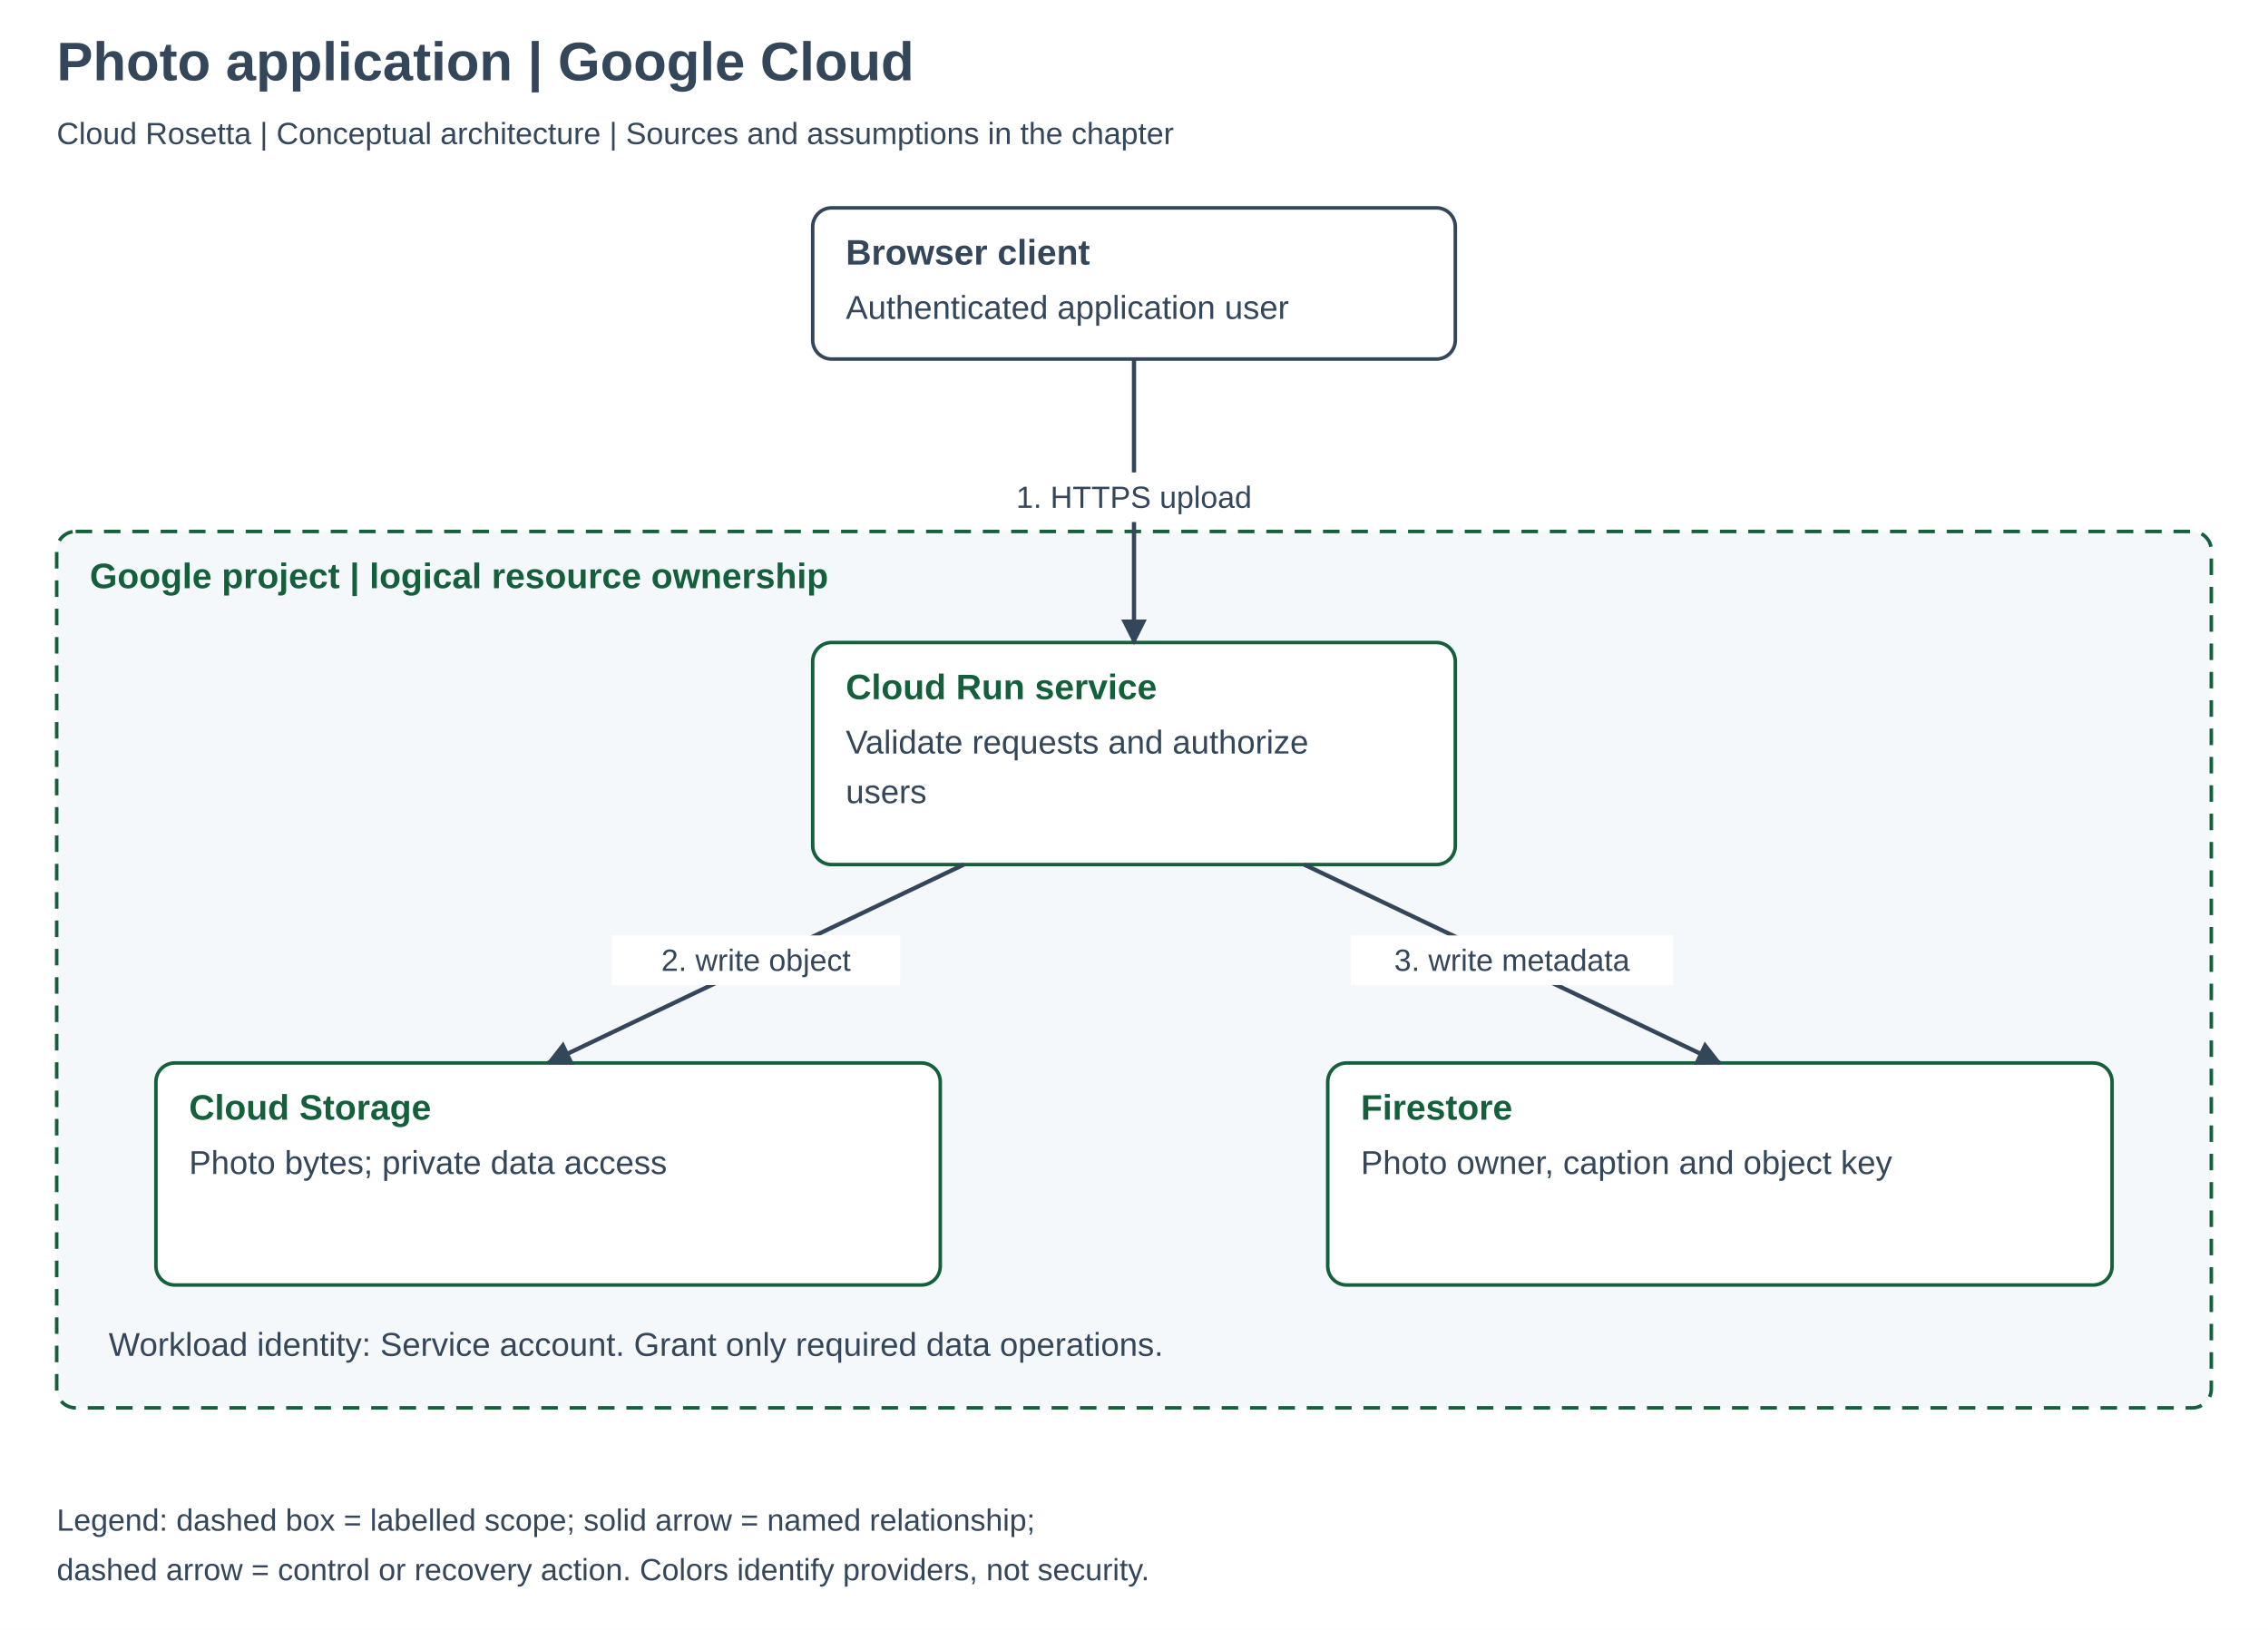
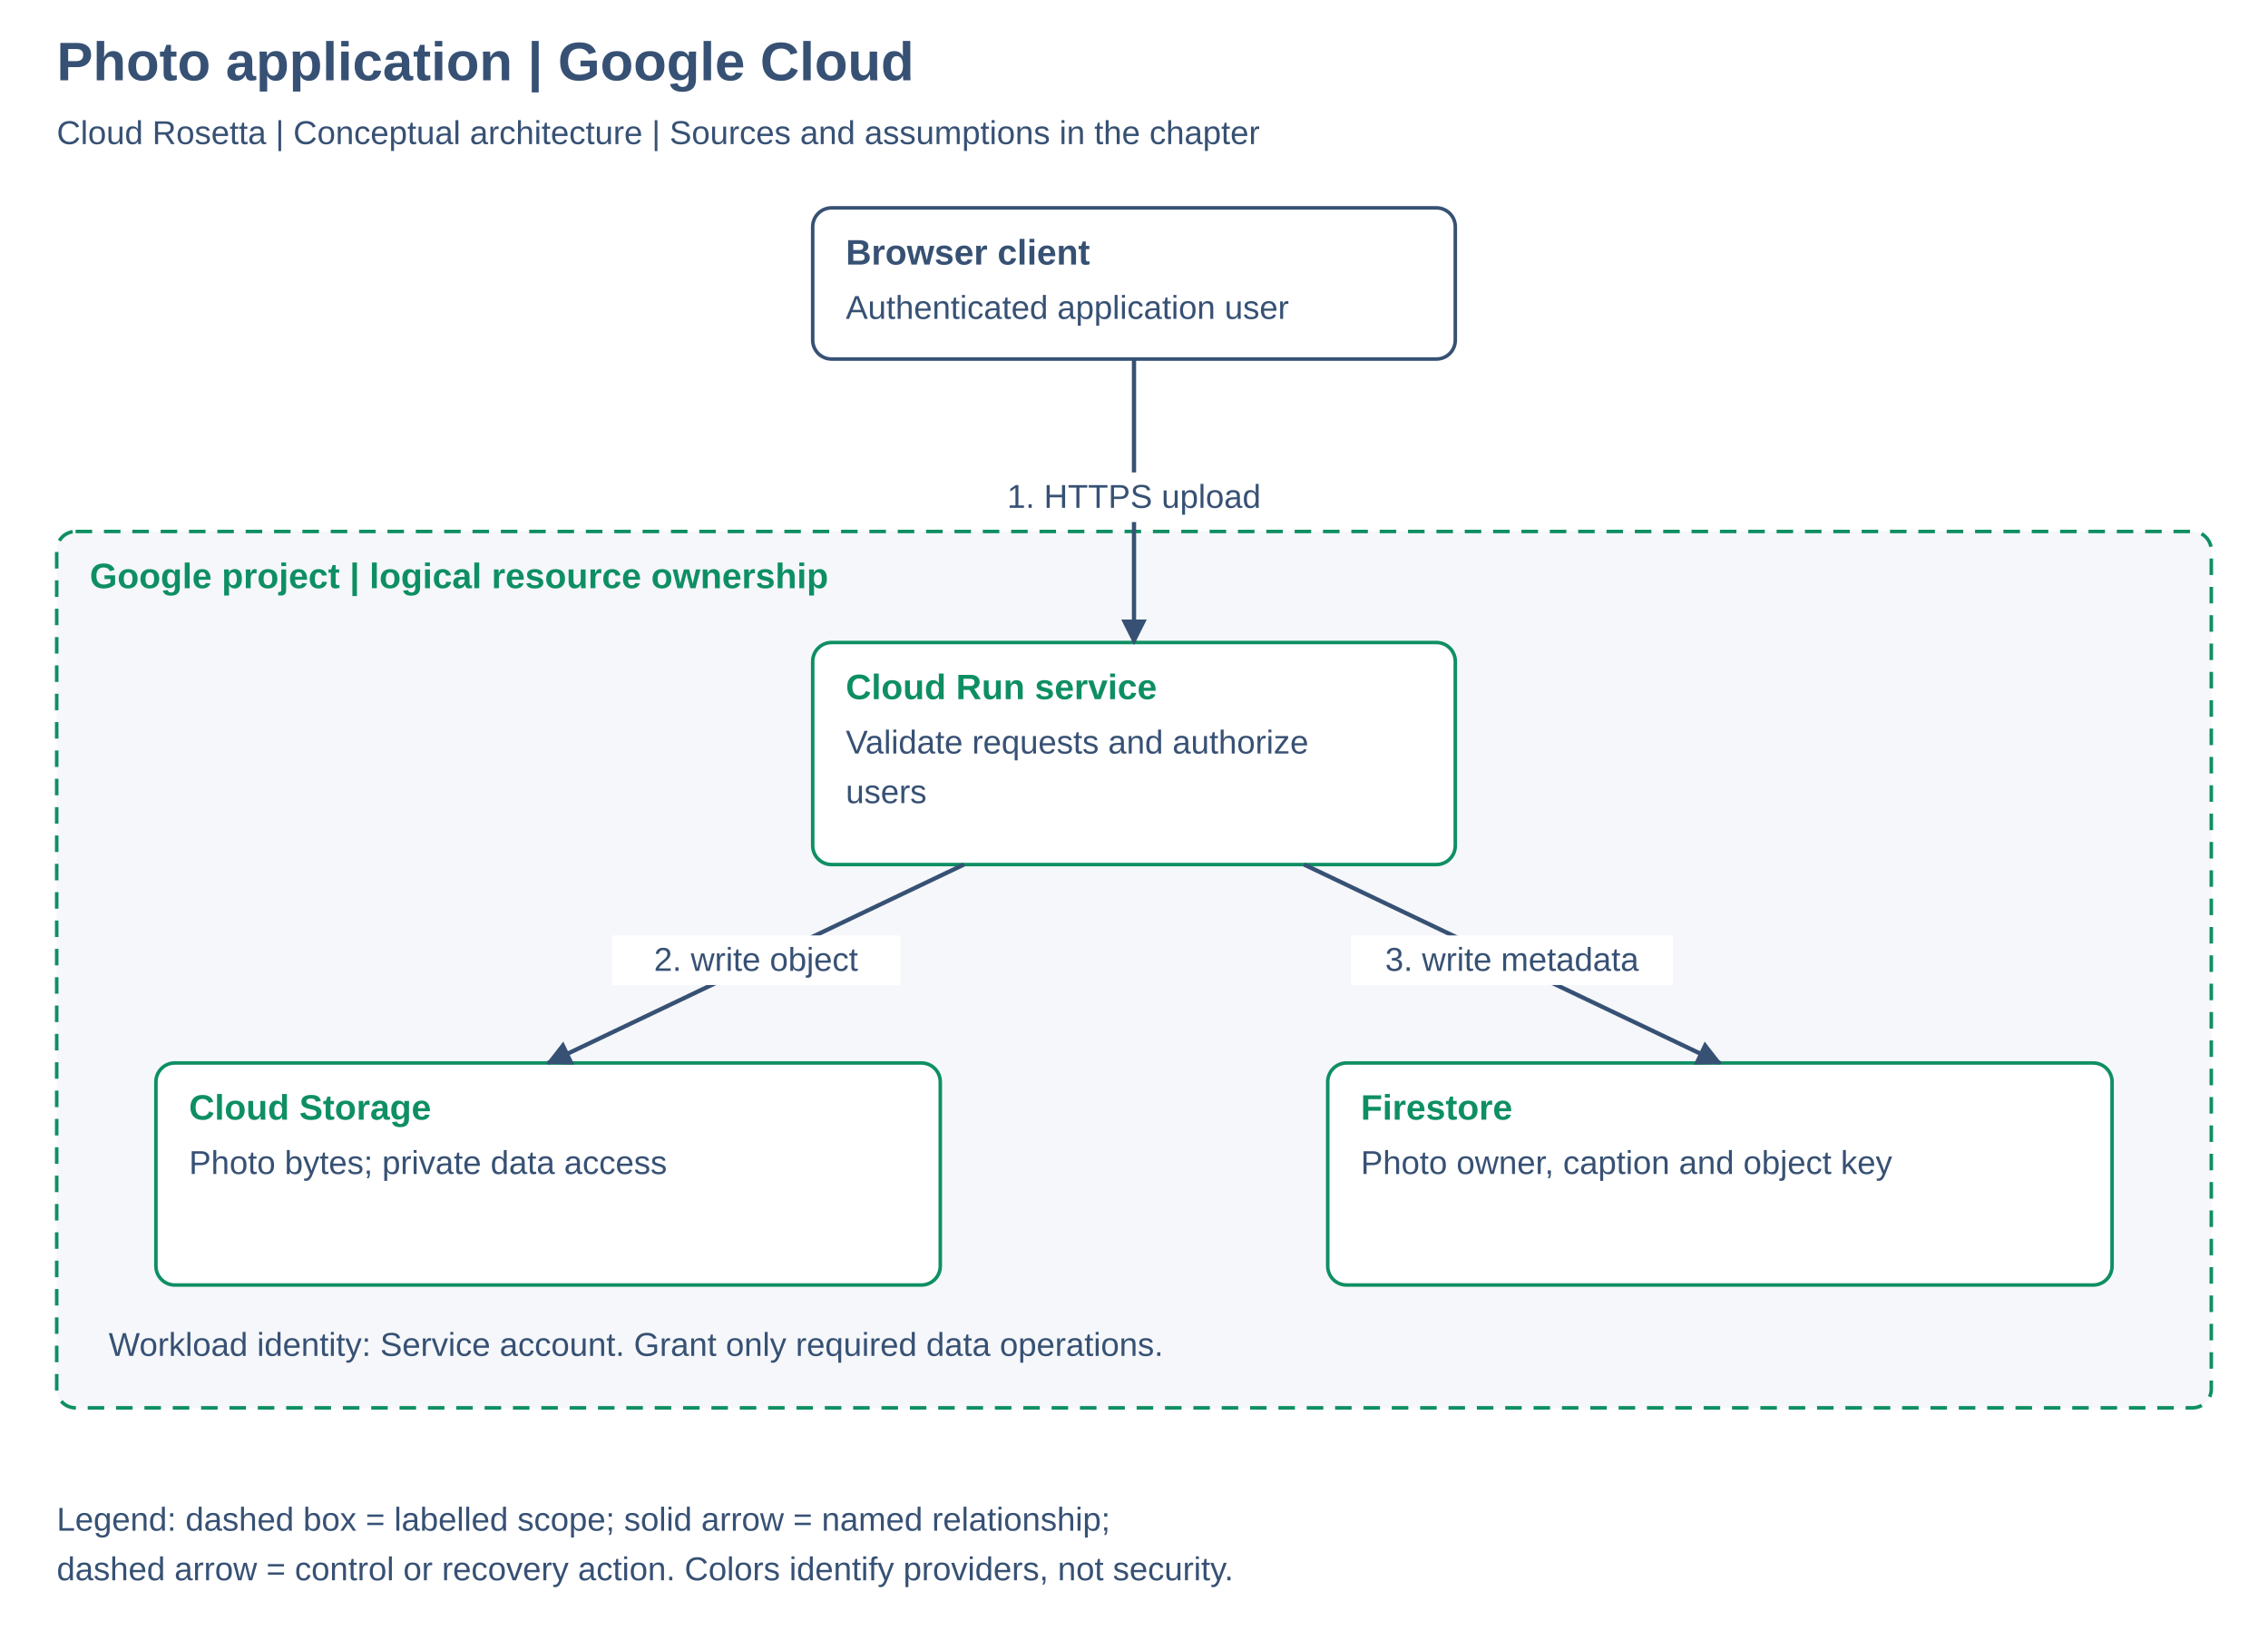
<svg xmlns="http://www.w3.org/2000/svg" viewBox="0 0 960 690" role="img" aria-labelledby="application-gcp-title application-gcp-desc" font-family="Arial, Helvetica, sans-serif">
  <defs>
    <marker id="application-gcp-arrow" viewBox="0 0 10 10" refX="9" refY="5" markerWidth="6" markerHeight="6" orient="auto">
-       <path d="M0,0 L10,5 L0,10 z" fill="#34465a" />
+       <path d="M0,0 L10,5 L0,10 z" fill="#375174" />
    </marker>
  </defs>
  <rect width="960" height="690" fill="#fff" />
-   <text x="24" y="34" font-size="23" fill="#34465a" font-weight="700">
+   <text x="24" y="34" font-size="23" fill="#375174" font-weight="700">
    <tspan x="24" dy="0">Photo application | Google Cloud</tspan>
  </text>
-   <text x="24" y="61" font-size="13" fill="#34465a" font-weight="400">
+   <text x="24" y="61" font-size="14" fill="#375174" font-weight="400">
    <tspan x="24" dy="0">Cloud Rosetta | Conceptual architecture | Sources and assumptions in the chapter</tspan>
  </text>
-   <text x="24" y="648" font-size="13" fill="#34465a" font-weight="400">
+   <text x="24" y="648" font-size="14" fill="#375174" font-weight="400">
    <tspan x="24" dy="0">Legend: dashed box = labelled scope; solid arrow = named relationship;</tspan>
  </text>
-   <text x="24" y="669" font-size="13" fill="#34465a" font-weight="400">
+   <text x="24" y="669" font-size="14" fill="#375174" font-weight="400">
    <tspan x="24" dy="0">dashed arrow = control or recovery action. Colors identify providers, not security.</tspan>
  </text>
-   <rect x="344" y="88" width="272" height="64" rx="8" fill="#ffffff" stroke="#34465a" stroke-width="1.5" />
-   <text x="358" y="112" font-size="15" fill="#34465a" font-weight="700">
+   <rect x="344" y="88" width="272" height="64" rx="8" fill="#FFFFFF" stroke="#375174" stroke-width="1.5" />
+   <text x="358" y="112" font-size="15" fill="#375174" font-weight="700">
    <tspan x="358" dy="0">Browser client</tspan>
  </text>
-   <text x="358" y="135" font-size="14" fill="#34465a" font-weight="400">
+   <text x="358" y="135" font-size="14" fill="#375174" font-weight="400">
    <tspan x="358" dy="0">Authenticated application user</tspan>
  </text>
-   <rect x="24" y="225" width="912" height="371" rx="8" fill="#f5f8fb" stroke="#14603c" stroke-width="1.5" stroke-dasharray="7 5" />
-   <text x="38" y="249" font-size="15" fill="#14603c" font-weight="700">
+   <rect x="24" y="225" width="912" height="371" rx="8" fill="#F5F7FA" stroke="#0E8F63" stroke-width="1.5" stroke-dasharray="7 5" />
+   <text x="38" y="249" font-size="15" fill="#0E8F63" font-weight="700">
    <tspan x="38" dy="0">Google project | logical resource ownership</tspan>
  </text>
-   <rect x="344" y="272" width="272" height="94" rx="8" fill="#ffffff" stroke="#14603c" stroke-width="1.5" />
-   <text x="358" y="296" font-size="15" fill="#14603c" font-weight="700">
+   <rect x="344" y="272" width="272" height="94" rx="8" fill="#FFFFFF" stroke="#0E8F63" stroke-width="1.5" />
+   <text x="358" y="296" font-size="15" fill="#0E8F63" font-weight="700">
    <tspan x="358" dy="0">Cloud Run service</tspan>
  </text>
-   <text x="358" y="319" font-size="14" fill="#34465a" font-weight="400">
+   <text x="358" y="319" font-size="14" fill="#375174" font-weight="400">
    <tspan x="358" dy="0">Validate requests and authorize</tspan>
    <tspan x="358" dy="21">users</tspan>
  </text>
-   <path d="M480,152 L480,272" fill="none" stroke="#34465a" stroke-width="1.8" marker-end="url(#application-gcp-arrow)" />
+   <path d="M480,152 L480,272" fill="none" stroke="#375174" stroke-width="1.8" marker-end="url(#application-gcp-arrow)" />
  <rect x="419.0" y="200.0" width="122.0" height="21" fill="#fff" />
-   <text x="480.0" y="215.0" text-anchor="middle" font-size="13" fill="#34465a">1. HTTPS upload</text>
-   <rect x="66" y="450" width="332" height="94" rx="8" fill="#ffffff" stroke="#14603c" stroke-width="1.5" />
-   <text x="80" y="474" font-size="15" fill="#14603c" font-weight="700">
+   <text x="480.0" y="215.0" text-anchor="middle" font-size="14" fill="#375174">1. HTTPS upload</text>
+   <rect x="66" y="450" width="332" height="94" rx="8" fill="#FFFFFF" stroke="#0E8F63" stroke-width="1.5" />
+   <text x="80" y="474" font-size="15" fill="#0E8F63" font-weight="700">
    <tspan x="80" dy="0">Cloud Storage</tspan>
  </text>
-   <text x="80" y="497" font-size="14" fill="#34465a" font-weight="400">
+   <text x="80" y="497" font-size="14" fill="#375174" font-weight="400">
    <tspan x="80" dy="0">Photo bytes; private data access</tspan>
  </text>
-   <rect x="562" y="450" width="332" height="94" rx="8" fill="#ffffff" stroke="#14603c" stroke-width="1.5" />
-   <text x="576" y="474" font-size="15" fill="#14603c" font-weight="700">
+   <rect x="562" y="450" width="332" height="94" rx="8" fill="#FFFFFF" stroke="#0E8F63" stroke-width="1.5" />
+   <text x="576" y="474" font-size="15" fill="#0E8F63" font-weight="700">
    <tspan x="576" dy="0">Firestore</tspan>
  </text>
-   <text x="576" y="497" font-size="14" fill="#34465a" font-weight="400">
+   <text x="576" y="497" font-size="14" fill="#375174" font-weight="400">
    <tspan x="576" dy="0">Photo owner, caption and object key</tspan>
  </text>
-   <path d="M408,366 L232,450" fill="none" stroke="#34465a" stroke-width="1.8" marker-end="url(#application-gcp-arrow)" />
+   <path d="M408,366 L232,450" fill="none" stroke="#375174" stroke-width="1.8" marker-end="url(#application-gcp-arrow)" />
  <rect x="259.0" y="396.0" width="122.0" height="21" fill="#fff" />
-   <text x="320.0" y="411.0" text-anchor="middle" font-size="13" fill="#34465a">2. write object</text>
-   <path d="M552,366 L728,450" fill="none" stroke="#34465a" stroke-width="1.8" marker-end="url(#application-gcp-arrow)" />
+   <text x="320.0" y="411.0" text-anchor="middle" font-size="14" fill="#375174">2. write object</text>
+   <path d="M552,366 L728,450" fill="none" stroke="#375174" stroke-width="1.8" marker-end="url(#application-gcp-arrow)" />
  <rect x="571.8" y="396.0" width="136.4" height="21" fill="#fff" />
-   <text x="640.0" y="411.0" text-anchor="middle" font-size="13" fill="#34465a">3. write metadata</text>
-   <text x="46" y="574" font-size="14" fill="#34465a" font-weight="400">
+   <text x="640.0" y="411.0" text-anchor="middle" font-size="14" fill="#375174">3. write metadata</text>
+   <text x="46" y="574" font-size="14" fill="#375174" font-weight="400">
    <tspan x="46" dy="0">Workload identity: Service account. Grant only required data operations.</tspan>
  </text>
</svg>
